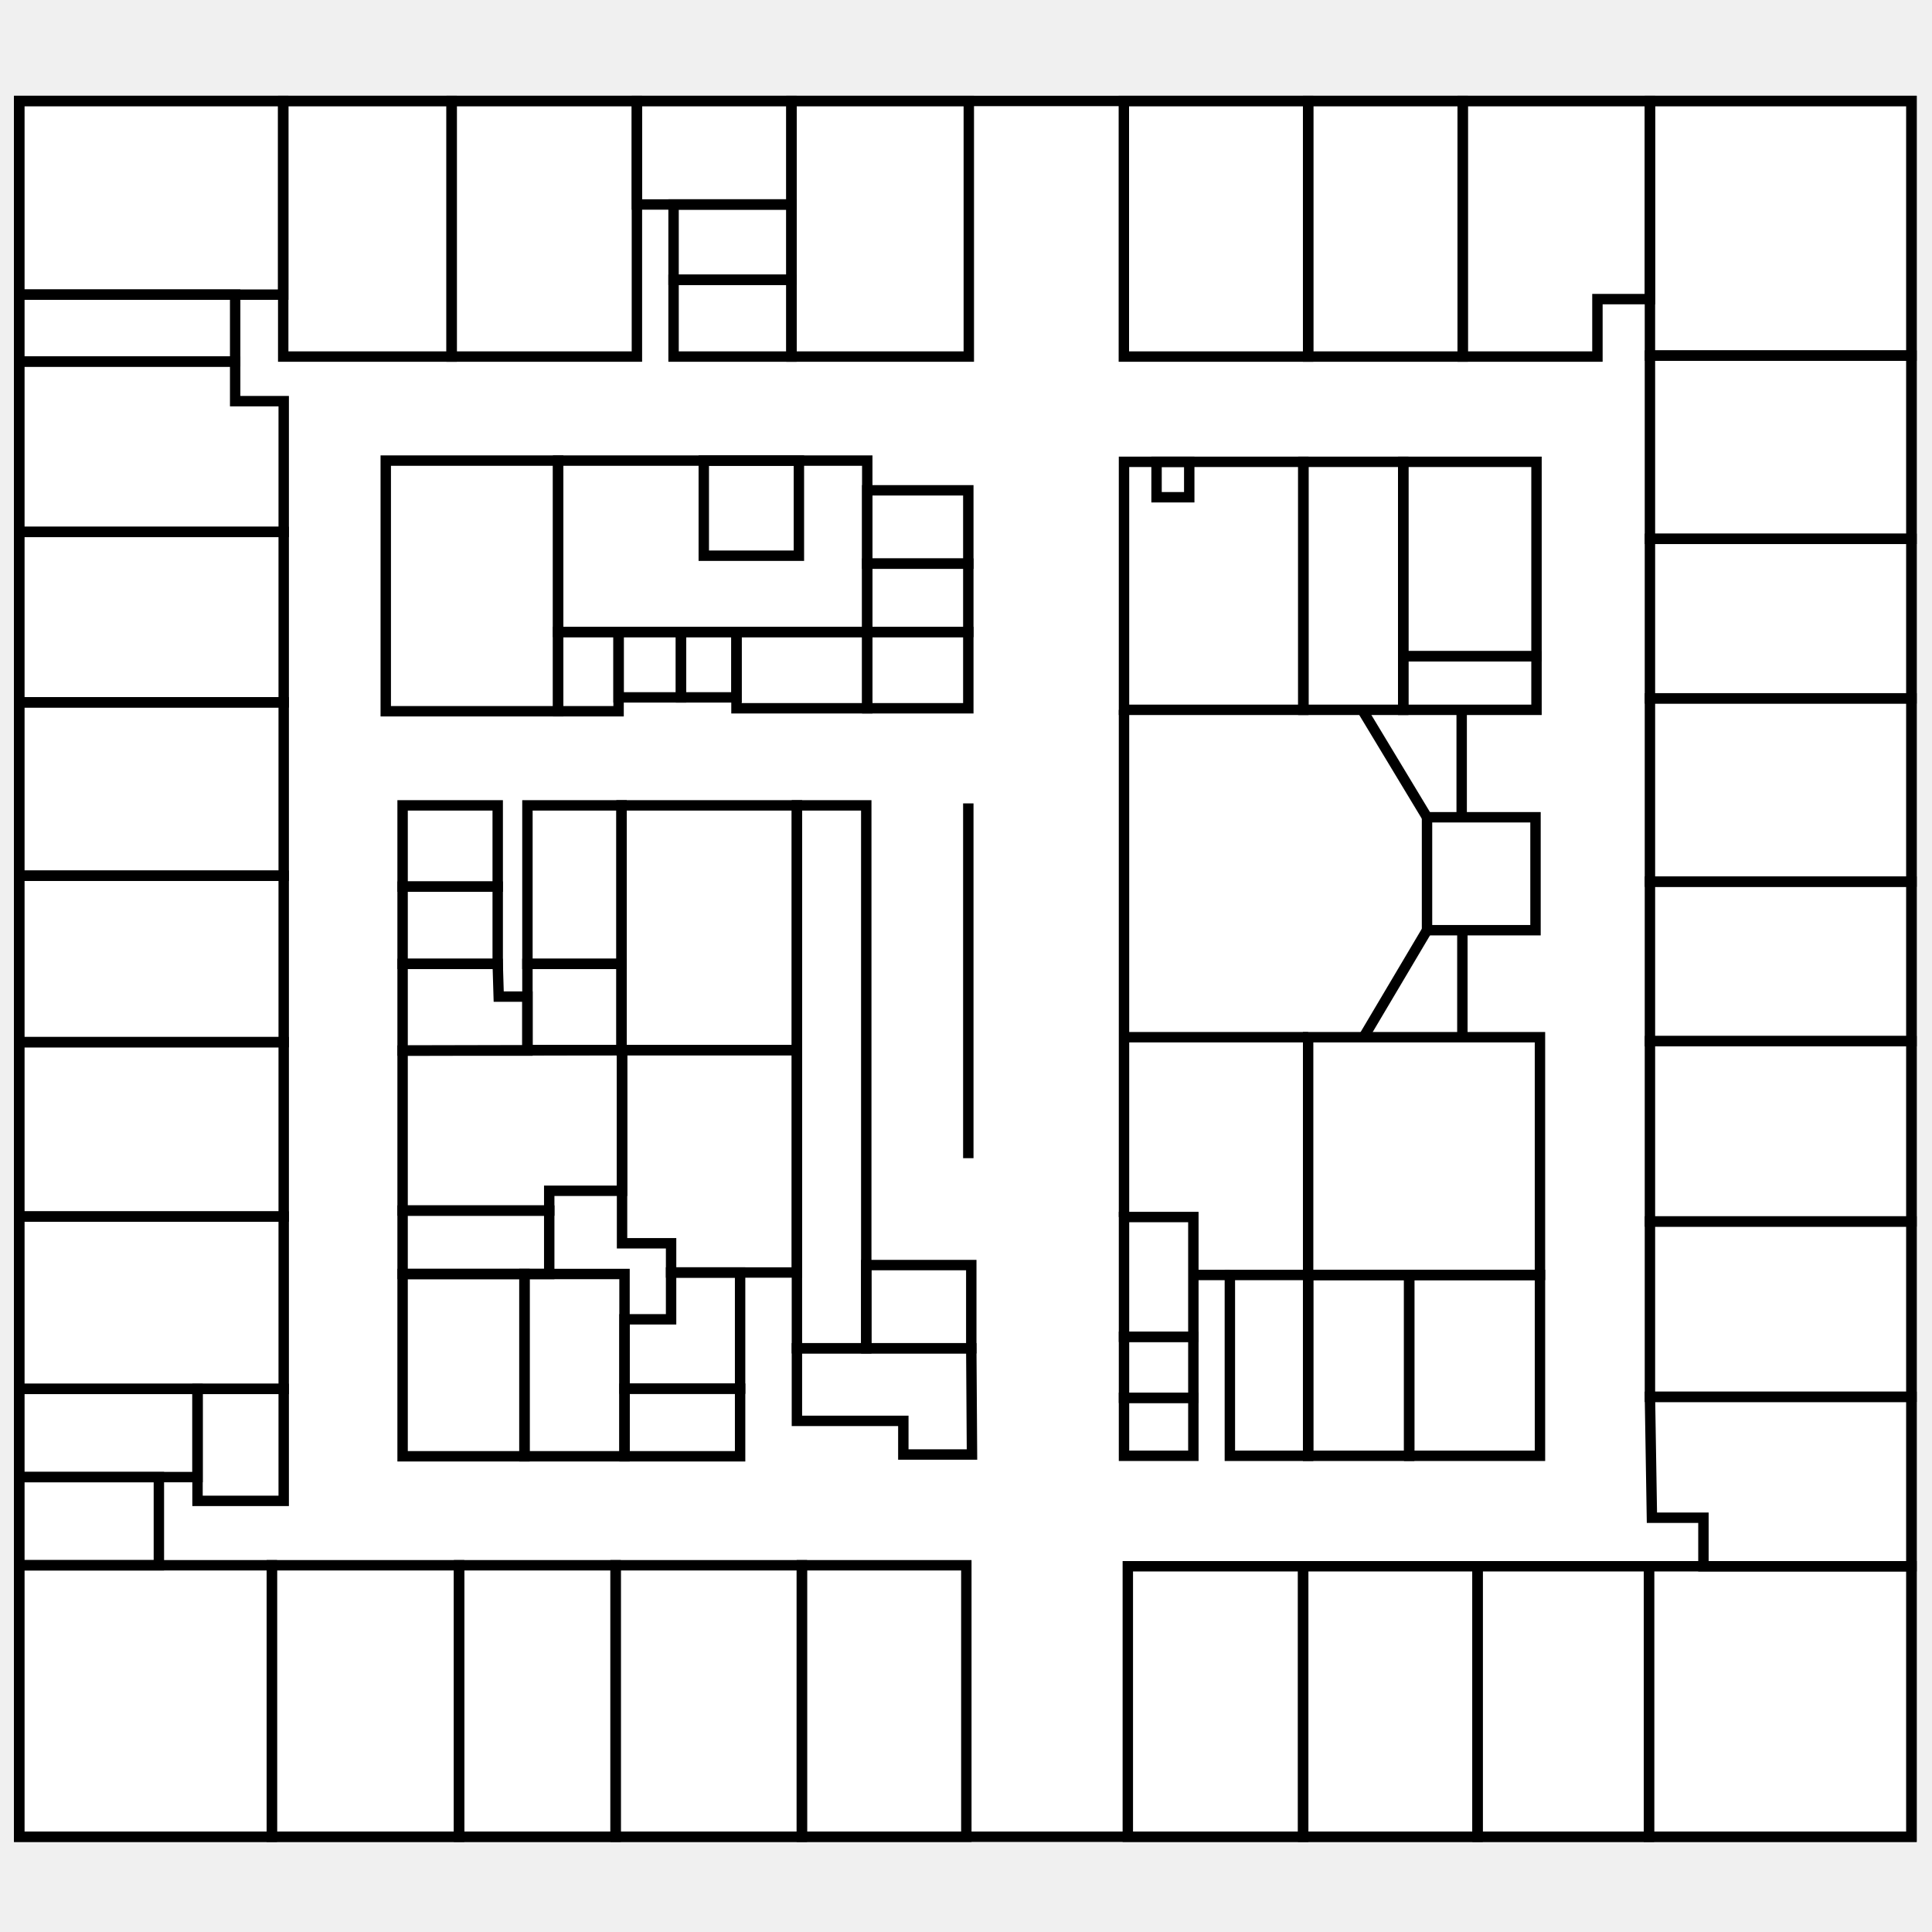
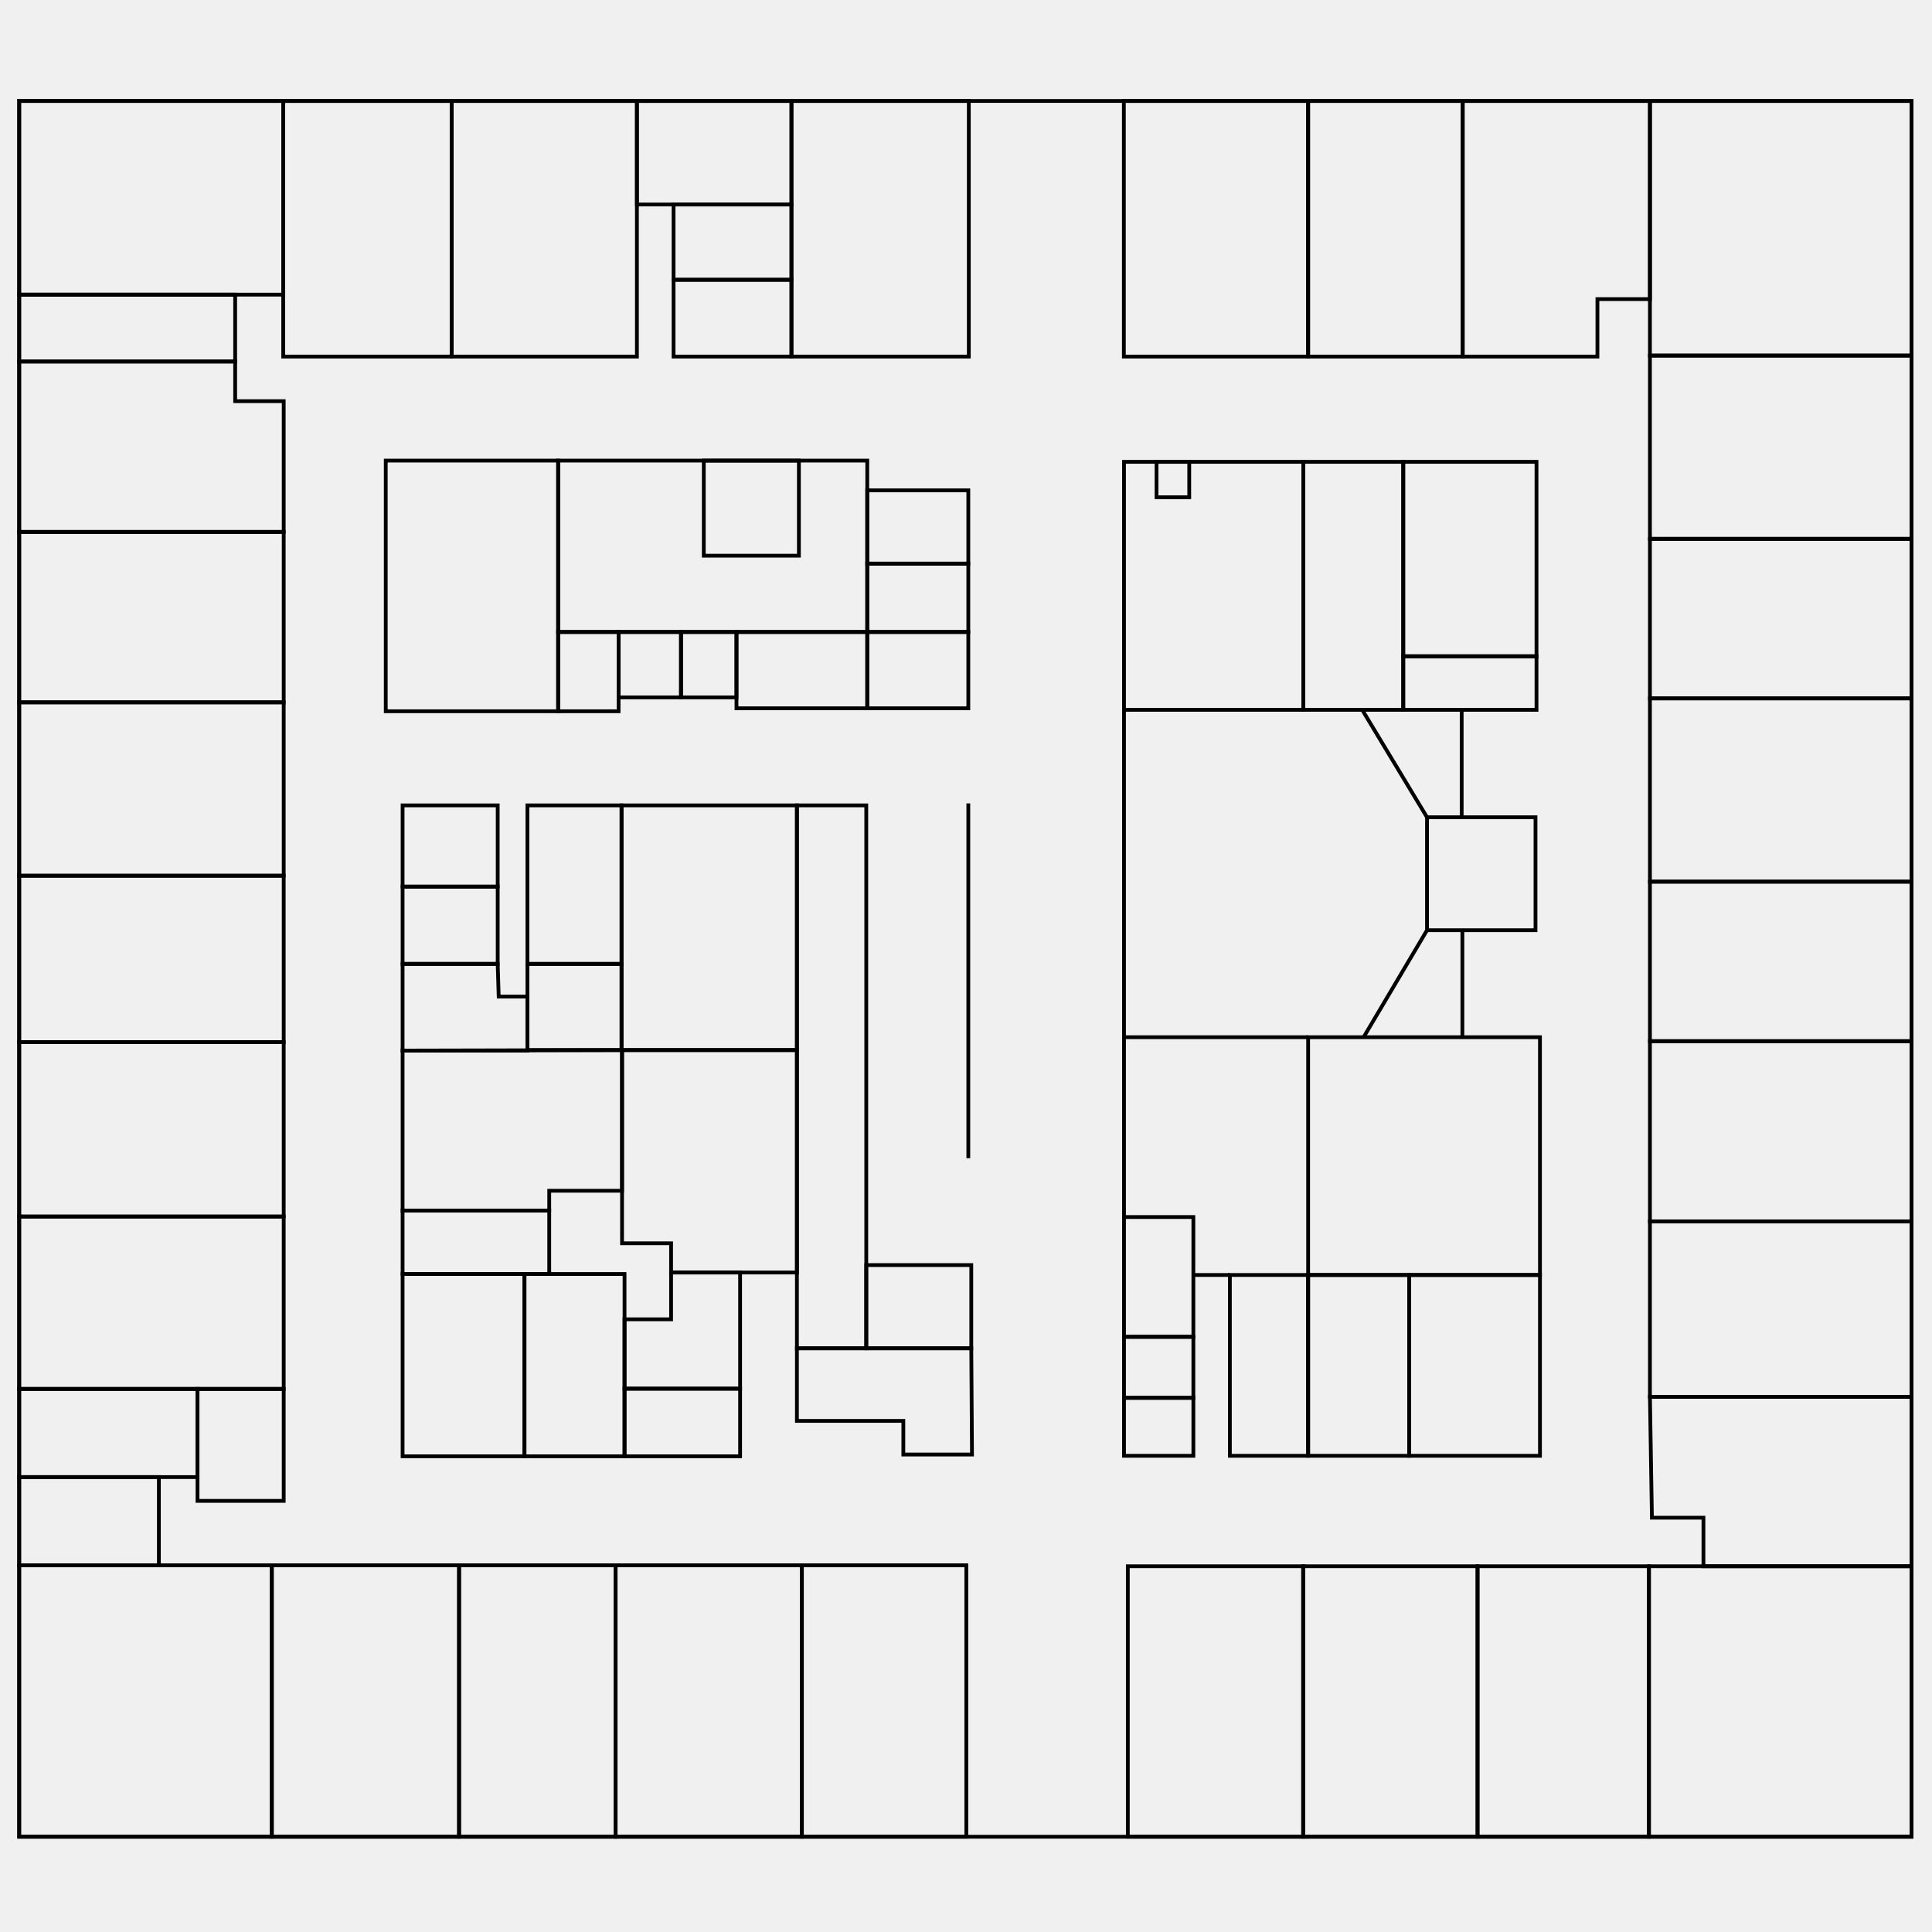
- <svg xmlns="http://www.w3.org/2000/svg" width="1024" height="1024" id="svg2" version="1.1">
-   <defs id="defs4" />
-   <g id="layer2" transform="translate(0,-28.36217)">
-     <g id="g3987" transform="matrix(1.470312,0,0,1.470312,-39.19294,-241.9188)" style="stroke:#000000;stroke-opacity:1;fill:#ffffff;fill-opacity:1">
-       <rect y="220.219" x="33.571" height="625.714" width="682.143" id="rect3007" style="fill:#ffffff;stroke:#000000;stroke-width:3.75;stroke-miterlimit:4;stroke-opacity:1;stroke-dasharray:none;fill-opacity:1" />
-       <rect y="220.219" x="33.571" height="69.821" width="95.179" id="rect3781" style="fill:none;stroke:#000000;stroke-width:3.75;stroke-miterlimit:4;stroke-opacity:1;stroke-dasharray:none;fill-opacity:1" />
-       <rect y="220.219" x="128.75" height="92.143" width="60.714" id="rect3783" style="fill:none;stroke:#000000;stroke-width:3.75;stroke-miterlimit:4;stroke-opacity:1;stroke-dasharray:none;fill-opacity:1" />
-       <rect y="220.219" x="189.464" height="92.143" width="66.786" id="rect3785" style="fill:none;stroke:#000000;stroke-width:3.75;stroke-miterlimit:4;stroke-opacity:1;stroke-dasharray:none;fill-opacity:1" />
-       <rect y="220.219" x="256.25" height="37.321" width="55.714" id="rect3787" style="fill:none;stroke:#000000;stroke-width:3.75;stroke-miterlimit:4;stroke-opacity:1;stroke-dasharray:none;fill-opacity:1" />
-       <rect y="257.541" x="269.464" height="27.143" width="42.5" id="rect3789" style="fill:none;stroke:#000000;stroke-width:3.75;stroke-miterlimit:4;stroke-opacity:1;stroke-dasharray:none;fill-opacity:1" />
-       <rect y="284.684" x="269.464" height="27.679" width="42.5" id="rect3791" style="fill:none;stroke:#000000;stroke-width:3.75;stroke-miterlimit:4;stroke-opacity:1;stroke-dasharray:none;fill-opacity:1" />
-       <rect ry="0" y="220.219" x="311.964" height="92.143" width="63.929" id="rect3797" style="fill:none;stroke:#000000;stroke-width:3.75;stroke-miterlimit:4;stroke-opacity:1;stroke-dasharray:none;fill-opacity:1" />
-       <rect y="220.219" x="431.786" height="92.143" width="66.429" id="rect3803" style="fill:none;stroke:#000000;stroke-width:3.75;stroke-miterlimit:4;stroke-opacity:1;stroke-dasharray:none;fill-opacity:1" />
-       <rect y="220.219" x="498.214" height="92.143" width="55.714" id="rect3805" style="fill:none;stroke:#000000;stroke-width:3.75;stroke-miterlimit:4;stroke-opacity:1;stroke-dasharray:none;fill-opacity:1" />
-       <path id="path3809" d="m 621.429,220.219 0,71.429 -18.929,0 0,20.714 -48.571,0 0,-92.143 z" style="fill:none;stroke:#000000;stroke-width:3.75;stroke-linecap:butt;stroke-linejoin:miter;stroke-miterlimit:4;stroke-opacity:1;stroke-dasharray:none;fill-opacity:1" />
-       <rect y="220.219" x="621.429" height="91.786" width="94.286" id="rect3811" style="fill:none;stroke:#000000;stroke-width:3.75;stroke-miterlimit:4;stroke-opacity:1;stroke-dasharray:none;fill-opacity:1" />
-       <rect y="312.005" x="621.429" height="66.071" width="94.286" id="rect3813" style="fill:none;stroke:#000000;stroke-width:3.75;stroke-miterlimit:4;stroke-opacity:1;stroke-dasharray:none;fill-opacity:1" />
-       <rect y="378.076" x="621.429" height="57.5" width="94.286" id="rect3815" style="fill:none;stroke:#000000;stroke-width:3.75;stroke-miterlimit:4;stroke-opacity:1;stroke-dasharray:none;fill-opacity:1" />
-       <rect y="435.576" x="621.429" height="66.071" width="94.286" id="rect3817" style="fill:none;stroke:#000000;stroke-width:3.75;stroke-miterlimit:4;stroke-opacity:1;stroke-dasharray:none;fill-opacity:1" />
-       <rect y="501.648" x="621.429" height="57.5" width="94.286" id="rect3819" style="fill:none;stroke:#000000;stroke-width:3.75;stroke-miterlimit:4;stroke-opacity:1;stroke-dasharray:none;fill-opacity:1" />
-       <rect y="559.148" x="621.429" height="65" width="94.286" id="rect3821" style="fill:none;stroke:#000000;stroke-width:3.75;stroke-miterlimit:4;stroke-opacity:1;stroke-dasharray:none;fill-opacity:1" />
-       <rect y="624.148" x="621.429" height="63.214" width="94.286" id="rect3823" style="fill:none;stroke:#000000;stroke-width:3.75;stroke-miterlimit:4;stroke-opacity:1;stroke-dasharray:none;fill-opacity:1" />
-       <rect y="748.434" x="621.071" height="97.5" width="94.643" id="rect3825" style="fill:none;stroke:#000000;stroke-width:3.75;stroke-miterlimit:4;stroke-opacity:1;stroke-dasharray:none;fill-opacity:1" />
-       <rect y="748.434" x="559.286" height="97.5" width="61.786" id="rect3827" style="fill:none;stroke:#000000;stroke-width:3.75;stroke-miterlimit:4;stroke-opacity:1;stroke-dasharray:none;fill-opacity:1" />
-       <rect y="748.434" x="496.429" height="97.5" width="62.857" id="rect3829" style="fill:none;stroke:#000000;stroke-width:3.75;stroke-miterlimit:4;stroke-opacity:1;stroke-dasharray:none;fill-opacity:1" />
-       <rect y="748.434" x="433.214" height="97.5" width="63.214" id="rect3831" style="fill:none;stroke:#000000;stroke-width:3.75;stroke-miterlimit:4;stroke-opacity:1;stroke-dasharray:none;fill-opacity:1" />
-       <rect y="748.076" x="315.714" height="97.857" width="59.286" id="rect3833" style="fill:none;stroke:#000000;stroke-width:3.75;stroke-miterlimit:4;stroke-opacity:1;stroke-dasharray:none;fill-opacity:1" />
-       <rect y="748.076" x="248.571" height="97.857" width="67.143" id="rect3835" style="fill:none;stroke:#000000;stroke-width:3.75;stroke-miterlimit:4;stroke-opacity:1;stroke-dasharray:none;fill-opacity:1" />
-       <rect y="748.076" x="192.143" height="97.857" width="56.429" id="rect3837" style="fill:none;stroke:#000000;stroke-width:3.75;stroke-miterlimit:4;stroke-opacity:1;stroke-dasharray:none;fill-opacity:1" />
-       <rect y="748.076" x="124.643" height="97.857" width="67.5" id="rect3839" style="fill:none;stroke:#000000;stroke-width:3.75;stroke-miterlimit:4;stroke-opacity:1;stroke-dasharray:none;fill-opacity:1" />
-       <rect y="748.076" x="33.571" height="97.857" width="91.071" id="rect3841" style="fill:none;stroke:#000000;stroke-width:3.75;stroke-miterlimit:4;stroke-opacity:1;stroke-dasharray:none;fill-opacity:1" />
-       <rect y="716.291" x="33.571" height="31.786" width="50.357" id="rect3843" style="fill:none;stroke:#000000;stroke-width:3.75;stroke-miterlimit:4;stroke-opacity:1;stroke-dasharray:none;fill-opacity:1" />
-       <rect y="684.505" x="33.571" height="31.786" width="64.286" id="rect3845" style="fill:none;stroke:#000000;stroke-width:3.75;stroke-miterlimit:4;stroke-opacity:1;stroke-dasharray:none;fill-opacity:1" />
-       <rect y="684.505" x="97.857" height="40.357" width="31.071" id="rect3847" style="fill:none;stroke:#000000;stroke-width:3.75;stroke-miterlimit:4;stroke-opacity:1;stroke-dasharray:none;fill-opacity:1" />
-       <rect y="622.362" x="33.571" height="62.143" width="95.357" id="rect3849" style="fill:none;stroke:#000000;stroke-width:3.75;stroke-miterlimit:4;stroke-opacity:1;stroke-dasharray:none;fill-opacity:1" />
-       <rect y="559.505" x="33.571" height="62.857" width="95.357" id="rect3851" style="fill:none;stroke:#000000;stroke-width:3.75;stroke-miterlimit:4;stroke-opacity:1;stroke-dasharray:none;fill-opacity:1" />
-       <rect y="499.505" x="33.571" height="60" width="95.357" id="rect3853" style="fill:none;stroke:#000000;stroke-width:3.75;stroke-miterlimit:4;stroke-opacity:1;stroke-dasharray:none;fill-opacity:1" />
-       <rect y="437.005" x="33.571" height="62.5" width="95.357" id="rect3855" style="fill:none;stroke:#000000;stroke-width:3.75;stroke-miterlimit:4;stroke-opacity:1;stroke-dasharray:none;fill-opacity:1" />
-       <rect y="375.576" x="33.571" height="61.429" width="95.357" id="rect3857" style="fill:none;stroke:#000000;stroke-width:3.75;stroke-miterlimit:4;stroke-opacity:1;stroke-dasharray:none;fill-opacity:1" />
-       <rect y="290.041" x="33.571" height="24.107" width="77.857" id="rect3859" style="fill:none;stroke:#000000;stroke-width:3.75;stroke-miterlimit:4;stroke-opacity:1;stroke-dasharray:none;fill-opacity:1" />
-       <path id="path3861" d="m 128.929,375.576 0,-47.143 -17.5,0 0,-14.286 -77.857,0 0,61.429 z" style="fill:none;stroke:#000000;stroke-width:3.75;stroke-linecap:butt;stroke-linejoin:miter;stroke-miterlimit:4;stroke-opacity:1;stroke-dasharray:none;fill-opacity:1" />
-       <path id="path3863" d="m 640.714,748.434 0,-17.5 -18.571,0 -0.714,-43.571 94.286,0 -2e-5,61.071 z" style="fill:none;stroke:#000000;stroke-width:3.75;stroke-linecap:butt;stroke-linejoin:miter;stroke-miterlimit:4;stroke-opacity:1;stroke-dasharray:none;fill-opacity:1" />
-       <rect y="349.862" x="165.714" height="90.357" width="62.143" id="rect3865" style="fill:none;stroke:#000000;stroke-width:3.75;stroke-miterlimit:4;stroke-opacity:1;stroke-dasharray:none;fill-opacity:1" />
-       <rect y="349.862" x="227.857" height="61.786" width="111.429" id="rect3873" style="fill:none;stroke:#000000;stroke-width:3.75;stroke-miterlimit:4;stroke-opacity:1;stroke-dasharray:none;fill-opacity:1" />
-       <rect y="349.862" x="280.357" height="34.286" width="34.286" id="rect3875" style="fill:none;stroke:#000000;stroke-width:3.75;stroke-miterlimit:4;stroke-opacity:1;stroke-dasharray:none;fill-opacity:1" />
-       <rect y="411.648" x="227.857" height="28.571" width="21.786" id="rect3877" style="fill:none;stroke:#000000;stroke-width:3.75;stroke-miterlimit:4;stroke-opacity:1;stroke-dasharray:none;fill-opacity:1" />
-       <rect y="411.648" x="249.643" height="23.571" width="22.5" id="rect3881" style="fill:none;stroke:#000000;stroke-width:3.75;stroke-miterlimit:4;stroke-opacity:1;stroke-dasharray:none;fill-opacity:1" />
-       <rect y="411.648" x="272.143" height="23.571" width="20" id="rect3883" style="fill:none;stroke:#000000;stroke-width:3.75;stroke-miterlimit:4;stroke-opacity:1;stroke-dasharray:none;fill-opacity:1" />
-       <rect y="411.648" x="339.286" height="27.5" width="36.429" id="rect3885" style="fill:none;stroke:#000000;stroke-width:3.75;stroke-miterlimit:4;stroke-opacity:1;stroke-dasharray:none;fill-opacity:1" />
-       <rect y="387.005" x="339.286" height="24.643" width="36.429" id="rect3887" style="fill:none;stroke:#000000;stroke-width:3.75;stroke-miterlimit:4;stroke-opacity:1;stroke-dasharray:none;fill-opacity:1" />
-       <rect y="360.576" x="339.286" height="26.429" width="36.429" id="rect3889" style="fill:none;stroke:#000000;stroke-width:3.75;stroke-miterlimit:4;stroke-opacity:1;stroke-dasharray:none;fill-opacity:1" />
-       <rect y="411.648" x="292.143" height="27.5" width="47.143" id="rect3891" style="fill:none;stroke:#000000;stroke-width:3.75;stroke-miterlimit:4;stroke-opacity:1;stroke-dasharray:none;fill-opacity:1" />
-       <rect y="474.148" x="313.929" height="195.714" width="25" id="rect3895" style="fill:none;stroke:#000000;stroke-width:3.75;stroke-miterlimit:4;stroke-opacity:1;stroke-dasharray:none;fill-opacity:1" />
-       <rect y="639.862" x="338.929" height="30" width="37.857" id="rect3897" style="fill:none;stroke:#000000;stroke-width:3.75;stroke-miterlimit:4;stroke-opacity:1;stroke-dasharray:none;fill-opacity:1" />
-       <rect y="474.148" x="250.714" height="88.214" width="63.214" id="rect3899" style="fill:none;stroke:#000000;stroke-width:3.75;stroke-miterlimit:4;stroke-opacity:1;stroke-dasharray:none;fill-opacity:1" />
-       <rect y="474.148" x="216.786" height="57.143" width="33.929" id="rect3901" style="fill:none;stroke:#000000;stroke-width:3.75;stroke-miterlimit:4;stroke-opacity:1;stroke-dasharray:none;fill-opacity:1" />
-       <rect y="531.291" x="216.786" height="31.071" width="33.929" id="rect3903" style="fill:none;stroke:#000000;stroke-width:3.75;stroke-miterlimit:4;stroke-opacity:1;stroke-dasharray:none;fill-opacity:1" />
-       <rect y="503.434" x="171.786" height="27.857" width="34.286" id="rect3908" style="fill:none;stroke:#000000;stroke-width:3.75;stroke-miterlimit:4;stroke-opacity:1;stroke-dasharray:none;fill-opacity:1" />
-       <rect y="474.148" x="171.786" height="29.286" width="34.286" id="rect3913" style="fill:none;stroke:#000000;stroke-width:3.75;stroke-miterlimit:4;stroke-opacity:1;stroke-dasharray:none;fill-opacity:1" />
-       <path id="path3917" d="m 216.786,562.541 0,-19.464 -10.357,0 -0.357,-11.786 -34.286,0 0,31.25 z" style="fill:none;stroke:#000000;stroke-width:3.75;stroke-linecap:butt;stroke-linejoin:miter;stroke-miterlimit:4;stroke-opacity:1;stroke-dasharray:none;fill-opacity:1" />
-       <rect y="643.076" x="215.714" height="65.714" width="36.071" id="rect3919" style="fill:none;stroke:#000000;stroke-width:3.75;stroke-miterlimit:4;stroke-opacity:1;stroke-dasharray:none;fill-opacity:1" />
-       <rect y="643.076" x="171.786" height="65.714" width="43.929" id="rect3923" style="fill:none;stroke:#000000;stroke-width:3.75;stroke-miterlimit:4;stroke-opacity:1;stroke-dasharray:none;fill-opacity:1" />
-       <path id="path3925" d="m 171.786,562.541 0,57.679 52.857,0 0,-7.143 26.25,0 0,-50.714 z" style="fill:none;stroke:#000000;stroke-width:3.75;stroke-linecap:butt;stroke-linejoin:miter;stroke-miterlimit:4;stroke-opacity:1;stroke-dasharray:none;fill-opacity:1" />
-       <path id="path3927" d="m 250.893,562.362 0,69.643 17.679,0 0,10.536 45.357,0 -1e-5,-80.179 z" style="fill:none;stroke:#000000;stroke-width:3.75;stroke-linecap:butt;stroke-linejoin:miter;stroke-miterlimit:4;stroke-opacity:1;stroke-dasharray:none;fill-opacity:1" />
-       <rect y="620.219" x="171.786" height="22.857" width="52.857" id="rect3931" style="fill:none;stroke:#000000;stroke-width:3.75;stroke-miterlimit:4;stroke-opacity:1;stroke-dasharray:none;fill-opacity:1" />
-       <rect y="684.414" x="251.786" height="24.377" width="41.664" id="rect3933" style="fill:none;stroke:#000000;stroke-width:3.75;stroke-miterlimit:4;stroke-opacity:1;stroke-dasharray:none;fill-opacity:1" />
-       <path id="path3935" d="m 313.929,669.862 0,26.169 38.362,0 0,12.122 24.749,0 -0.254,-38.291 z" style="fill:none;stroke:#000000;stroke-width:3.75;stroke-linecap:butt;stroke-linejoin:miter;stroke-miterlimit:4;stroke-opacity:1;stroke-dasharray:none;fill-opacity:1" />
-       <path id="path3937" d="m 293.449,684.414 0,-41.873 -24.878,0 0,16.872 -16.786,0 0,25.001 z" style="fill:none;stroke:#000000;stroke-width:3.75;stroke-linecap:butt;stroke-linejoin:miter;stroke-miterlimit:4;stroke-opacity:1;stroke-dasharray:none;fill-opacity:1" />
-       <rect y="350.306" x="431.84" height="89.398" width="64.65" id="rect3941" style="fill:none;stroke:#000000;stroke-width:3.75;stroke-miterlimit:4;stroke-opacity:1;stroke-dasharray:none;fill-opacity:1" />
-       <rect y="350.306" x="443.571" height="12.77" width="11.786" id="rect3943" style="fill:none;stroke:#000000;stroke-width:3.75;stroke-miterlimit:4;stroke-opacity:1;stroke-dasharray:none;fill-opacity:1" />
-       <rect y="350.306" x="496.49" height="89.398" width="36.01" id="rect3945" style="fill:none;stroke:#000000;stroke-width:3.75;stroke-miterlimit:4;stroke-opacity:1;stroke-dasharray:none;fill-opacity:1" />
-       <rect y="350.306" x="532.5" height="70.092" width="48.036" id="rect3947" style="fill:none;stroke:#000000;stroke-width:3.75;stroke-miterlimit:4;stroke-opacity:1;stroke-dasharray:none;fill-opacity:1" />
-       <rect y="420.398" x="532.5" height="19.307" width="48.036" id="rect3949" style="fill:none;stroke:#000000;stroke-width:3.75;stroke-miterlimit:4;stroke-opacity:1;stroke-dasharray:none;fill-opacity:1" />
-       <rect y="478.434" x="541.071" height="40.714" width="39.107" id="rect3951" style="fill:none;stroke:#000000;stroke-width:3.75;stroke-miterlimit:4;stroke-opacity:1;stroke-dasharray:none;fill-opacity:1" />
-       <rect y="557.719" x="498.214" height="85.714" width="83.571" id="rect3955" style="fill:none;stroke:#000000;stroke-width:3.75;stroke-miterlimit:4;stroke-opacity:1;stroke-dasharray:none;fill-opacity:1" />
-       <rect y="643.434" x="498.214" height="65.179" width="36.429" id="rect3957" style="fill:none;stroke:#000000;stroke-width:3.75;stroke-miterlimit:4;stroke-opacity:1;stroke-dasharray:none;fill-opacity:1" />
-       <rect y="643.434" x="534.643" height="65.179" width="47.143" id="rect3959" style="fill:none;stroke:#000000;stroke-width:3.75;stroke-miterlimit:4;stroke-opacity:1;stroke-dasharray:none;fill-opacity:1" />
-       <rect y="643.434" x="470" height="65.179" width="28.214" id="rect3961" style="fill:none;stroke:#000000;stroke-width:3.75;stroke-miterlimit:4;stroke-opacity:1;stroke-dasharray:none;fill-opacity:1" />
-       <path id="path3963" d="m 431.84,439.705 0,182.838" style="fill:none;stroke:#000000;stroke-width:3.75;stroke-miterlimit:4;stroke-opacity:1;stroke-dasharray:none;fill-opacity:1" />
-       <rect y="622.542" x="431.84" height="43.184" width="25.001" id="rect3965" style="fill:none;stroke:#000000;stroke-width:3.75;stroke-miterlimit:4;stroke-opacity:1;stroke-dasharray:none;fill-opacity:1" />
-       <rect y="665.726" x="431.84" height="21.993" width="25.001" id="rect3969" style="fill:none;stroke:#000000;stroke-width:3.75;stroke-miterlimit:4;stroke-opacity:1;stroke-dasharray:none;fill-opacity:1" />
-       <rect y="687.719" x="431.84" height="20.893" width="25.001" id="rect3971" style="fill:none;stroke:#000000;stroke-width:3.75;stroke-miterlimit:4;stroke-opacity:1;stroke-dasharray:none;fill-opacity:1" />
-       <path id="path3973" d="m 470,643.434 -13.159,0" style="fill:none;stroke:#000000;stroke-width:3.75;stroke-miterlimit:4;stroke-opacity:1;stroke-dasharray:none;fill-opacity:1" />
-       <path id="path3975" d="m 498.214,557.719 -66.374,0" style="fill:none;stroke:#000000;stroke-width:3.75;stroke-miterlimit:4;stroke-opacity:1;stroke-dasharray:none;fill-opacity:1" />
-       <path id="path3977" d="m 553.564,478.434 0,-38.729" style="fill:none;stroke:#000000;stroke-width:3.75;stroke-miterlimit:4;stroke-opacity:1;stroke-dasharray:none;fill-opacity:1" />
-       <path id="path3979" d="m 553.816,519.148 0,38.571" style="fill:none;stroke:#000000;stroke-width:3.75;stroke-miterlimit:4;stroke-opacity:1;stroke-dasharray:none;fill-opacity:1" />
-       <path id="path3981" d="M 541.071,519.148 518.208,557.719" style="fill:none;stroke:#000000;stroke-width:3.75;stroke-miterlimit:4;stroke-opacity:1;stroke-dasharray:none;fill-opacity:1" />
-       <path id="path3983" d="M 541.071,478.434 517.703,439.705" style="fill:none;stroke:#000000;stroke-width:3.75;stroke-miterlimit:4;stroke-opacity:1;stroke-dasharray:none;fill-opacity:1" />
-       <path id="path3985" d="m 375.714,473.434 0,127.895" style="fill:none;stroke:#000000;stroke-width:3.75;stroke-miterlimit:4;stroke-opacity:1;stroke-dasharray:none;fill-opacity:1" />
-     </g>
-   </g>
+ <svg xmlns="http://www.w3.org/2000/svg" width="1024" height="1024" viewBox="0 0 1024 1024" fill="none">
+   <path d="M1013.13 53.51H10.168V973.506H1013.13V53.51Z" stroke="black" stroke-width="2" />
+   <path d="M150.11 53.51H10.168V156.17H150.11V53.51Z" stroke="black" stroke-width="2" />
+   <path d="M239.379 53.51H150.11V188.989H239.379V53.51Z" stroke="black" stroke-width="2" />
+   <path d="M337.575 53.51H239.379V188.989H337.575V53.51Z" stroke="black" stroke-width="2" />
+   <path d="M419.492 53.51H337.574V108.384H419.492V53.51Z" stroke="black" stroke-width="2" />
+   <path d="M419.492 108.384H357.004V148.293H419.492V108.384Z" stroke="black" stroke-width="2" />
+   <path d="M419.492 148.293H357.004V188.989H419.492V148.293Z" stroke="black" stroke-width="2" />
+   <path d="M513.487 53.51H419.492V188.989H513.487V53.51Z" stroke="black" stroke-width="2" />
+   <path d="M693.338 53.51H595.667V188.989H693.338V53.51Z" stroke="black" stroke-width="2" />
+   <path d="M775.255 53.51H693.338V188.989H775.255V53.51Z" stroke="black" stroke-width="2" />
+   <path d="M874.501 53.51V158.533H846.67V188.989H775.255V53.51H874.501Z" stroke="black" stroke-width="2" />
+   <path d="M1013.13 53.51H874.501V188.464H1013.13V53.51Z" stroke="black" stroke-width="2" />
+   <path d="M1013.13 188.464H874.501V285.61H1013.13V188.464Z" stroke="black" stroke-width="2" />
+   <path d="M1013.13 285.61H874.501V370.153H1013.13V285.61Z" stroke="black" stroke-width="2" />
+   <path d="M1013.13 370.153H874.501V467.298H1013.13V370.153Z" stroke="black" stroke-width="2" />
+   <path d="M1013.13 467.298H874.501V551.841H1013.13V467.298Z" stroke="black" stroke-width="2" />
+   <path d="M1013.13 551.841H874.501V647.411H1013.13V551.841Z" stroke="black" stroke-width="2" />
+   <path d="M1013.13 647.411H874.501V740.356H1013.13V647.411Z" stroke="black" stroke-width="2" />
+   <path d="M1013.13 830.15H873.976V973.506H1013.13V830.15Z" stroke="black" stroke-width="2" />
+   <path d="M873.976 830.15H783.132V973.506H873.976V830.15Z" stroke="black" stroke-width="2" />
+   <path d="M783.132 830.15H690.712V973.506H783.132V830.15Z" stroke="black" stroke-width="2" />
+   <path d="M690.712 830.15H597.767V973.506H690.712V830.15Z" stroke="black" stroke-width="2" />
+   <path d="M512.174 829.625H425.006V973.506H512.174V829.625Z" stroke="black" stroke-width="2" />
+   <path d="M425.006 829.625H326.285V973.506H425.006V829.625Z" stroke="black" stroke-width="2" />
+   <path d="M326.285 829.625H243.317V973.506H326.285V829.625Z" stroke="black" stroke-width="2" />
+   <path d="M243.317 829.625H144.071V973.506H243.317V829.625Z" stroke="black" stroke-width="2" />
+   <path d="M144.071 829.625H10.168V973.506H144.071V829.625Z" stroke="black" stroke-width="2" />
+   <path d="M84.208 782.89H10.168V829.625H84.208V782.89Z" stroke="black" stroke-width="2" />
+   <path d="M104.688 736.155H10.168V782.89H104.688V736.155Z" stroke="black" stroke-width="2" />
+   <path d="M150.372 736.155H104.688V795.493H150.372V736.155Z" stroke="black" stroke-width="2" />
+   <path d="M150.372 644.786H10.168V736.155H150.372V644.786Z" stroke="black" stroke-width="2" />
+   <path d="M150.372 552.366H10.168V644.786H150.372V552.366Z" stroke="black" stroke-width="2" />
+   <path d="M150.372 464.147H10.168V552.366H150.372V464.147Z" stroke="black" stroke-width="2" />
+   <path d="M150.372 372.253H10.168V464.147H150.372V372.253Z" stroke="black" stroke-width="2" />
+   <path d="M150.372 281.934H10.168V372.253H150.372V281.934Z" stroke="black" stroke-width="2" />
+   <path d="M124.642 156.17H10.168V191.615H124.642V156.17Z" stroke="black" stroke-width="2" />
+   <path d="M150.372 281.934V212.619H124.642V191.615H10.168V281.934H150.372Z" stroke="black" stroke-width="2" />
+   <path d="M902.857 830.15V804.42H875.551L874.501 740.356H1013.13V830.15H902.857Z" stroke="black" stroke-width="2" />
+   <path d="M295.828 244.126H204.459V376.979H295.828V244.126Z" stroke="black" stroke-width="2" />
+   <path d="M459.663 244.126H295.828V334.97H459.663V244.126Z" stroke="black" stroke-width="2" />
+   <path d="M423.43 244.126H373.02V294.536H423.43V244.126Z" stroke="black" stroke-width="2" />
+   <path d="M327.86 334.97H295.828V376.979H327.86V334.97Z" stroke="black" stroke-width="2" />
+   <path d="M360.942 334.97H327.86V369.627H360.942V334.97Z" stroke="black" stroke-width="2" />
+   <path d="M390.348 334.97H360.942V369.627H390.348V334.97Z" stroke="black" stroke-width="2" />
+   <path d="M513.224 334.97H459.663V375.404H513.224V334.97Z" stroke="black" stroke-width="2" />
+   <path d="M513.224 298.737H459.663V334.97H513.224V298.737Z" stroke="black" stroke-width="2" />
+   <path d="M513.224 259.879H459.663V298.737H513.224V259.879Z" stroke="black" stroke-width="2" />
+   <path d="M459.663 334.97H390.348V375.404H459.663V334.97Z" stroke="black" stroke-width="2" />
+   <path d="M459.138 426.865H422.38V714.626H459.138V426.865Z" stroke="black" stroke-width="2" />
+   <path d="M514.8 670.516H459.138V714.626H514.8V670.516Z" stroke="black" stroke-width="2" />
+   <path d="M422.38 426.865H329.435V556.567H422.38V426.865Z" stroke="black" stroke-width="2" />
+   <path d="M329.435 426.865H279.55V510.882H329.435V426.865Z" stroke="black" stroke-width="2" />
+   <path d="M329.435 510.882H279.55V556.567H329.435V510.882Z" stroke="black" stroke-width="2" />
+   <path d="M263.796 469.924H213.386V510.883H263.796V469.924Z" stroke="black" stroke-width="2" />
+   <path d="M263.796 426.865H213.386V469.924H263.796V426.865Z" stroke="black" stroke-width="2" />
+   <path d="M279.55 556.83V528.211H264.321L263.796 510.882H213.386V556.83H279.55Z" stroke="black" stroke-width="2" />
+   <path d="M331.011 675.242H277.974V771.863H331.011V675.242Z" stroke="black" stroke-width="2" />
+   <path d="M277.974 675.242H213.386V771.863H277.974V675.242Z" stroke="black" stroke-width="2" />
+   <path d="M213.386 556.83V641.635H291.102V631.133H329.698V556.567L213.386 556.83Z" stroke="black" stroke-width="2" />
+   <path d="M329.698 556.567V658.964H355.691V674.455H422.38V556.567H329.698Z" stroke="black" stroke-width="2" />
+   <path d="M291.102 641.635H213.386V675.242H291.102V641.635Z" stroke="black" stroke-width="2" />
+   <path d="M392.269 736.021H331.011V771.863H392.269V736.021Z" stroke="black" stroke-width="2" />
+   <path d="M422.38 714.626V753.102H478.784V770.925H515.173L514.8 714.626H422.38Z" stroke="black" stroke-width="2" />
+   <path d="M392.269 736.022V674.455H355.691V699.262H331.011V736.022H392.269Z" stroke="black" stroke-width="2" />
+   <path d="M690.802 244.779H595.747V376.222H690.802V244.779Z" stroke="black" stroke-width="2" />
+   <path d="M630.324 244.779H612.996V263.555H630.324V244.779Z" stroke="black" stroke-width="2" />
+   <path d="M743.748 244.779H690.802V376.222H743.748V244.779Z" stroke="black" stroke-width="2" />
+   <path d="M814.376 244.779H743.748V347.835H814.376V244.779Z" stroke="black" stroke-width="2" />
+   <path d="M814.376 347.835H743.748V376.222H814.376V347.835Z" stroke="black" stroke-width="2" />
+   <path d="M813.851 433.166H756.351V493.029H813.851V433.166Z" stroke="black" stroke-width="2" />
+   <path d="M816.214 549.741H693.338V675.768H816.214V549.741Z" stroke="black" stroke-width="2" />
+   <path d="M746.899 675.768H693.338V771.6H746.899V675.768Z" stroke="black" stroke-width="2" />
+   <path d="M816.214 675.768H746.899V771.6H816.214V675.768Z" stroke="black" stroke-width="2" />
+   <path d="M693.338 675.768H651.854V771.6H693.338V675.768Z" stroke="black" stroke-width="2" />
+   <path d="M595.747 376.222V645.051" stroke="black" stroke-width="2" />
+   <path d="M632.507 645.051H595.747V708.545H632.507V645.051Z" stroke="black" stroke-width="2" />
+   <path d="M632.507 708.545H595.747V740.881H632.507V708.545Z" stroke="black" stroke-width="2" />
+   <path d="M632.507 740.881H595.747V771.6H632.507V740.881Z" stroke="black" stroke-width="2" />
+   <path d="M651.854 675.768H632.507" stroke="black" stroke-width="2" />
+   <path d="M693.338 549.741H595.747" stroke="black" stroke-width="2" />
+   <path d="M774.719 433.166V376.222" stroke="black" stroke-width="2" />
+   <path d="M775.09 493.029V549.741" stroke="black" stroke-width="2" />
+   <path d="M756.351 493.029L722.735 549.741" stroke="black" stroke-width="2" />
+   <path d="M756.351 433.166L721.992 376.222" stroke="black" stroke-width="2" />
+   <path d="M513.224 425.814V613.86" stroke="black" stroke-width="2" />
</svg>
